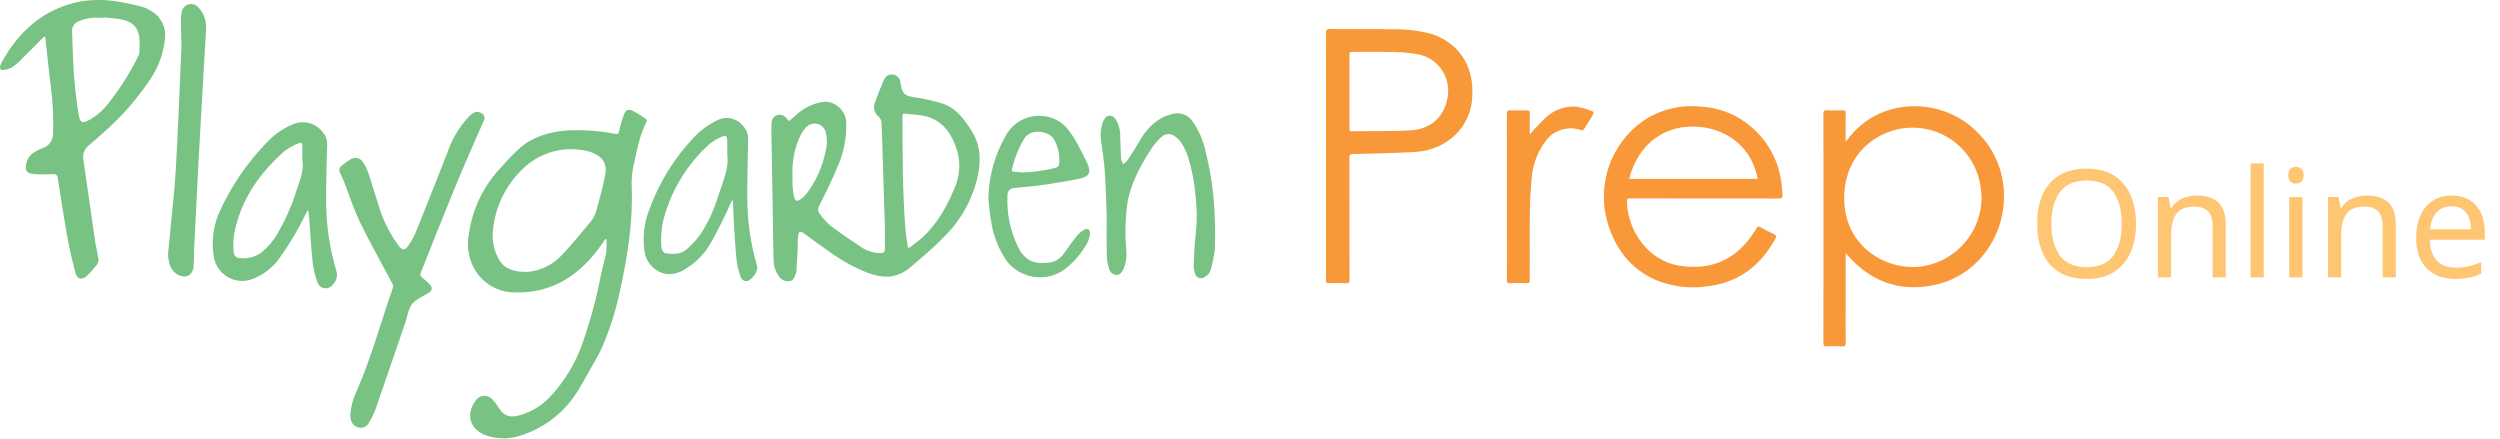
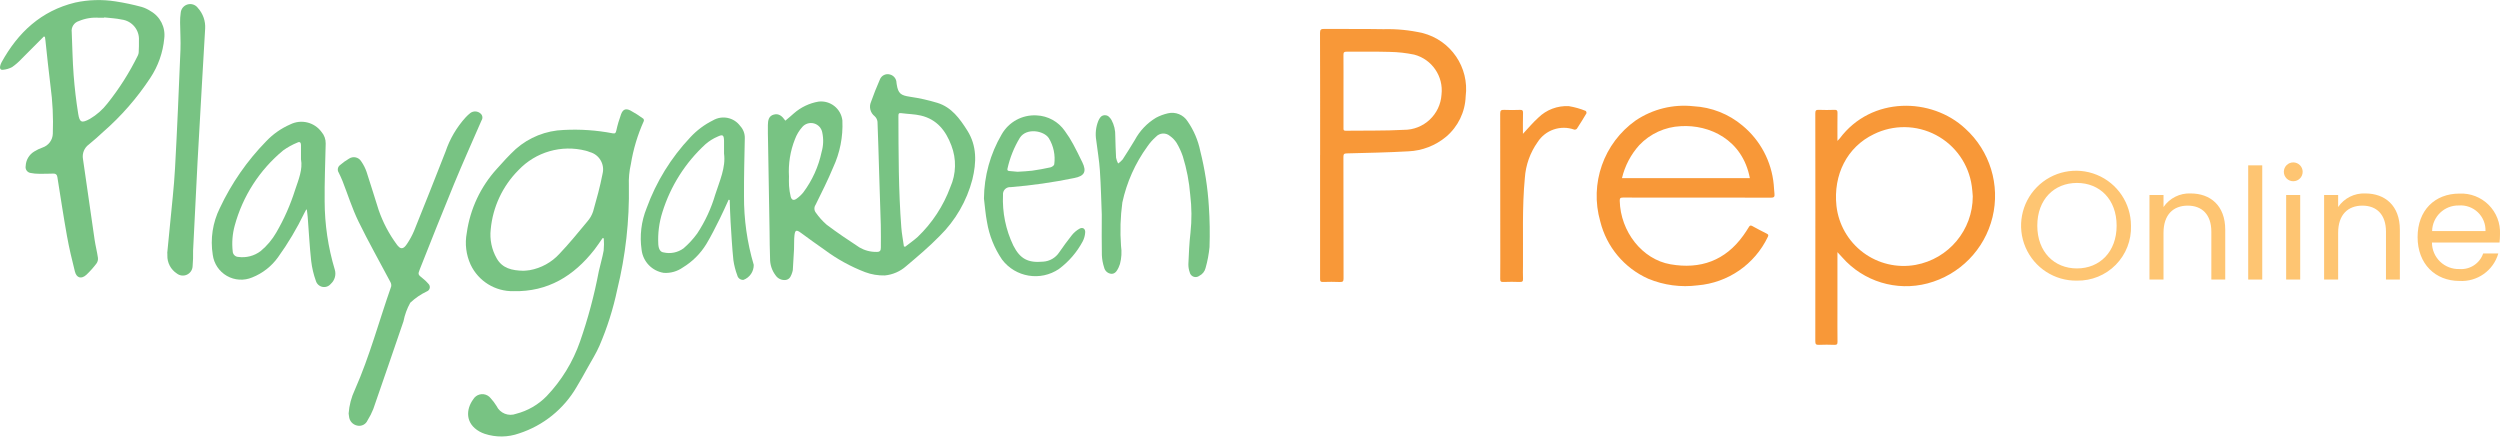
- <svg xmlns="http://www.w3.org/2000/svg" width="566.76" height="99.386" viewBox="0 0 566.76 99.386">
-   <g id="Grupo_889" data-name="Grupo 889" transform="translate(-717 -52.464)">
-     <g id="Grupo_888" data-name="Grupo 888" transform="translate(717 52.463)">
-       <path id="Trazado_876" data-name="Trazado 876" d="M200.674,73.263c-.625.886-1.215,1.8-1.882,2.654-4.677,5.983-10.6,9.607-18.406,9.432a10.547,10.547,0,0,1-9.763-6.034,11.978,11.978,0,0,1-.881-7.222A27.3,27.3,0,0,1,176.584,57.5c1.373-1.558,2.791-3.09,4.307-4.507,3.065-2.865,6.84-4.022,10.948-4.354a45.956,45.956,0,0,1,11.129.765c.572.093.694-.056.82-.587a28.942,28.942,0,0,1,1.1-3.781c.426-1.1,1.058-1.351,2.118-.826a25.613,25.613,0,0,1,2.937,1.868.581.581,0,0,1,.107.55c-1.614,3.077-2.188,6.462-2.941,9.8a18.594,18.594,0,0,0-.458,4.9C206.989,69.353,205.711,77.2,204,85a67.358,67.358,0,0,1-4.055,12.8c-.763,1.734-1.784,3.354-2.708,5.015-.813,1.461-1.613,2.933-2.49,4.356a23.536,23.536,0,0,1-13.09,10.565,12.084,12.084,0,0,1-7.84.095,7.145,7.145,0,0,1-1.179-.521c-3.277-1.852-3.1-5.042-1.432-7.33a2.409,2.409,0,0,1,3.977-.251,11.2,11.2,0,0,1,1.321,1.757c1.169,1.8,2.357,2.316,4.467,1.786a14.815,14.815,0,0,0,6.958-4.033,34.4,34.4,0,0,0,7.6-12.426,112.047,112.047,0,0,0,4.271-15.982c.345-1.584.828-3.14,1.108-4.733a16.32,16.32,0,0,0,.029-2.776Zm-18.039,7.443c.336-.03.9-.044,1.445-.138a12.063,12.063,0,0,0,6.758-3.714c2.235-2.346,4.288-4.869,6.363-7.363a6.563,6.563,0,0,0,1.318-2.284c.806-2.846,1.6-5.707,2.156-8.608.46-2.419-.641-4.017-2.947-4.936a5.988,5.988,0,0,0-.862-.292A15.728,15.728,0,0,0,181.5,57.806,21.97,21.97,0,0,0,175.2,71.267a10.876,10.876,0,0,0,1.36,6.6C177.837,80.15,180.027,80.651,182.635,80.705Z" transform="translate(-63.449 -19.054)" fill="#78c383" />
-       <path id="Trazado_877" data-name="Trazado 877" d="M281.835,41.929c.666-.569,1.318-1.091,1.93-1.655a11.458,11.458,0,0,1,5.63-2.69c2.542-.517,5.226,1.759,5.437,4.347a22.762,22.762,0,0,1-2.1,10.642c-1.2,2.9-2.618,5.709-4.01,8.525a1.5,1.5,0,0,0,.05,1.755,15.241,15.241,0,0,0,2.474,2.76c2.429,1.825,4.954,3.528,7.5,5.192a7.478,7.478,0,0,0,3.856,1.006c.833.037,1-.343,1-1.011,0-1.7.032-3.4-.013-5.1-.11-4.111-.261-8.22-.389-12.33-.116-3.73-.2-7.46-.364-11.188a2.024,2.024,0,0,0-.658-1.28,2.728,2.728,0,0,1-.822-3.233c.616-1.713,1.272-3.417,2.014-5.078a1.894,1.894,0,0,1,2.306-1.175,1.974,1.974,0,0,1,1.491,1.889c.018.126.032.252.053.377.332,2.08.926,2.49,3,2.8a42.517,42.517,0,0,1,6.284,1.4c3.211,1,5.077,3.589,6.776,6.273,2.229,3.519,2.109,7.317,1.163,11.172A27.949,27.949,0,0,1,316.97,68.21c-2.383,2.447-5.017,4.657-7.631,6.865a8.558,8.558,0,0,1-4.824,2.1A11.944,11.944,0,0,1,300,76.414a38.788,38.788,0,0,1-9.232-5.086c-1.82-1.246-3.595-2.562-5.379-3.86-1.023-.745-1.331-.659-1.469.608-.112,1.03-.045,2.078-.094,3.116-.075,1.593-.18,3.184-.279,4.776a1.769,1.769,0,0,1-.105.442c-.257.779-.5,1.6-1.445,1.791a2.423,2.423,0,0,1-2.38-1.06A6.178,6.178,0,0,1,278.37,73.3c-.091-2.026-.078-4.057-.112-6.086q-.173-10.24-.348-20.48c-.021-1.269-.068-2.538-.039-3.806.022-1.011.152-2.056,1.343-2.384C280.382,40.222,281.125,40.926,281.835,41.929Zm27,28.629.292.076c.953-.742,1.952-1.432,2.85-2.236,3.479-3.119,5.672-7.086,7.437-11.344a12.376,12.376,0,0,0,.231-9.463c-1.268-3.374-3.291-5.959-6.945-6.821-1.442-.34-2.962-.345-4.441-.545-.532-.072-.677.048-.675.6.029,8.472.013,16.945.658,25.4C308.348,67.679,308.628,69.115,308.831,70.558ZM282.664,54.636c0,.71-.048,1.425.013,2.131a14.143,14.143,0,0,0,.378,2.468c.207.771.682.934,1.322.475a7.8,7.8,0,0,0,1.546-1.446,23.422,23.422,0,0,0,4.167-9.207,9.073,9.073,0,0,0,.145-4.445,2.615,2.615,0,0,0-4.551-1.243,8.781,8.781,0,0,0-1.66,2.774A19.79,19.79,0,0,0,282.664,54.636Z" transform="translate(-102.995 -14.455)" fill="#78c383" />
-       <path id="Trazado_878" data-name="Trazado 878" d="M658.6,76V89.091c0,2.437-.02,4.875.014,7.312.008.583-.164.73-.726.709-1.166-.043-2.337-.058-3.5,0-.688.037-.831-.182-.83-.842q.033-15.8.015-31.608c0-6.753.009-13.507-.015-20.26,0-.63.156-.827.793-.8,1.191.051,2.387.041,3.58,0,.529-.016.689.133.681.673-.031,2.076-.012,4.153-.012,6.4.245-.262.4-.4.524-.563,7.224-9.665,20.95-9.368,28.584-2.242a20.14,20.14,0,0,1,6.773,15.774c-.2,9.314-6.541,17.466-15.385,19.475-7.527,1.71-14.051-.278-19.394-5.922C659.378,76.862,659.063,76.506,658.6,76Zm30.817-12.711c-.073-.782-.1-1.571-.227-2.344a15.569,15.569,0,0,0-22.342-11.787c-6.06,2.921-9.229,9.208-8.474,16.312,1.047,9.869,10.318,14.777,18,13.435A15.869,15.869,0,0,0,689.419,63.289Z" transform="translate(-240.183 -18.592)" fill="#f89838" />
-       <path id="Trazado_879" data-name="Trazado 879" d="M12.417,13.025c-1.7,1.7-3.38,3.417-5.093,5.1a13.333,13.333,0,0,1-2.169,1.886,5.542,5.542,0,0,1-2.071.6c-.565.087-.756-.328-.638-.842a3.332,3.332,0,0,1,.316-.853C6.509,12.11,11.79,7.181,19.531,5.3a25,25,0,0,1,9.158-.274,53.714,53.714,0,0,1,6,1.269,7.475,7.475,0,0,1,1.987.933,6.238,6.238,0,0,1,3.143,6.214,19.487,19.487,0,0,1-3.181,9.012A60.078,60.078,0,0,1,25.915,34.747c-1.062.982-2.138,1.953-3.261,2.863a3.366,3.366,0,0,0-1.341,3.325c.886,6.12,1.748,12.243,2.647,18.361.2,1.378.559,2.732.759,4.11a1.846,1.846,0,0,1-.3,1.268,20.923,20.923,0,0,1-2.318,2.6c-1.139,1.049-2.244.755-2.623-.74-.679-2.673-1.316-5.363-1.8-8.075-.8-4.465-1.476-8.953-2.186-13.433-.088-.554-.35-.806-.9-.8-1.065.021-2.132.063-3.2.046a9.738,9.738,0,0,1-2.032-.194A1.33,1.33,0,0,1,8.272,42.5,4.028,4.028,0,0,1,10.2,39.221a9.432,9.432,0,0,1,1.908-.917,3.416,3.416,0,0,0,2.337-3.158,63.1,63.1,0,0,0-.534-10.928c-.441-3.42-.767-6.854-1.145-10.283-.03-.27-.072-.538-.109-.807ZM26.143,8.69l-.011.08c-.381,0-.762.017-1.142,0a9.956,9.956,0,0,0-4.612.749,2.32,2.32,0,0,0-1.619,2.552c.138,3.246.186,6.5.432,9.735.225,2.953.57,5.9,1.04,8.828.326,2.035.8,2.167,2.653,1.173a14.05,14.05,0,0,0,4.031-3.554,59.547,59.547,0,0,0,6.9-10.908,1.775,1.775,0,0,0,.189-.72c.037-.888.079-1.778.05-2.664-.091-2.663-1.307-4.2-3.923-4.778C28.829,8.893,27.474,8.846,26.143,8.69Z" transform="translate(-2.412 -4.736)" fill="#78c383" />
-       <path id="Trazado_880" data-name="Trazado 880" d="M597.964,63.594c-5.611,0-11.221.009-16.832-.014-.6,0-.759.14-.743.751.187,6.988,5.091,13.311,11.55,14.441,6.794,1.189,12.481-.814,16.6-6.571.443-.618.864-1.254,1.255-1.906.206-.343.368-.458.764-.237,1.084.606,2.189,1.176,3.3,1.733.373.187.466.349.25.75-3.447,6.414-8.631,10.3-15.994,11.027a21.969,21.969,0,0,1-11.19-1.493c-5.788-2.544-9.237-7.169-10.968-13.083a21.049,21.049,0,0,1,8.068-22.967A19.737,19.737,0,0,1,597.2,42.781a18.865,18.865,0,0,1,11.132,4.39A19.819,19.819,0,0,1,615.459,60.6c.077.706.082,1.42.171,2.123.085.671-.1.894-.835.889C609.185,63.578,603.575,63.594,597.964,63.594Zm12.057-4.439c-1.673-8.8-9.232-12.221-15.713-11.833a13.909,13.909,0,0,0-9.467,4.316,17.123,17.123,0,0,0-3.943,7.517Z" transform="translate(-211.545 -18.601)" fill="#f89838" />
-       <path id="Trazado_881" data-name="Trazado 881" d="M475.925,43.83c0-9.268.013-18.536-.022-27.8,0-.8.234-.938.967-.931,4.494.041,8.99-.022,13.483.06a35.659,35.659,0,0,1,8.841.867c6.115,1.672,10.448,6.857,9.872,14.45a12.589,12.589,0,0,1-4.454,9.179,14.413,14.413,0,0,1-8.588,3.319c-4.659.264-9.329.349-13.995.469-.621.016-.8.143-.8.787.023,9.217.01,18.435.03,27.652,0,.639-.106.884-.813.846-1.291-.068-2.59-.039-3.884-.009-.479.011-.65-.1-.649-.622q.023-11.5.007-23,0-2.628,0-5.256Zm5.322-14.62q0,4.224,0,8.45c0,.345-.039.628.483.62,4.41-.068,8.829.042,13.228-.2,4.968-.276,8.011-3.272,8.611-8.037a8.419,8.419,0,0,0-6.218-9.092,29.623,29.623,0,0,0-5.577-.62c-3.27-.1-6.546-.017-9.818-.046-.559-.005-.728.123-.721.706C481.265,23.729,481.247,26.469,481.247,29.21Z" transform="translate(-175.311 -8.518)" fill="#f89838" />
-       <path id="Trazado_882" data-name="Trazado 882" d="M126.057,113.486a15.238,15.238,0,0,1,1.429-5.433c3.365-7.622,5.508-15.672,8.259-23.508a1.5,1.5,0,0,0-.193-1.032c-2.423-4.594-4.994-9.116-7.263-13.785-1.435-2.952-2.42-6.122-3.623-9.187-.258-.66-.571-1.3-.881-1.936a1.264,1.264,0,0,1,.278-1.658,13.44,13.44,0,0,1,2.089-1.5,1.968,1.968,0,0,1,2.8.665,9.474,9.474,0,0,1,1.191,2.36c.957,2.884,1.817,5.8,2.753,8.692a29.426,29.426,0,0,0,4.083,7.783c.849,1.211,1.5,1.212,2.33-.027a17.118,17.118,0,0,0,1.66-3.066q3.624-8.986,7.153-18.009a22.091,22.091,0,0,1,4.59-7.812,9.333,9.333,0,0,1,1.06-.978,1.84,1.84,0,0,1,2.318.124,1.188,1.188,0,0,1,.222,1.578c-2.1,4.833-4.262,9.643-6.274,14.514-2.651,6.415-5.2,12.874-7.76,19.325-.5,1.248-.426,1.258.64,2.122a8.531,8.531,0,0,1,1.314,1.258,1.038,1.038,0,0,1-.344,1.7c-1.3.834-2.9,1.444-3.805,2.595-.884,1.121-1.053,2.8-1.545,4.235-2.285,6.661-4.558,13.327-6.877,19.977a15.648,15.648,0,0,1-1.3,2.572,2.06,2.06,0,0,1-2.323,1.2,2.33,2.33,0,0,1-1.9-2.109C126.1,113.9,126.076,113.643,126.057,113.486Z" transform="translate(-46.664 -19.329)" fill="#78c383" />
-       <path id="Trazado_883" data-name="Trazado 883" d="M99.893,68.39c-.14.258-.284.514-.418.775a67.509,67.509,0,0,1-6.021,10.117,13.246,13.246,0,0,1-5.864,4.577A6.5,6.5,0,0,1,78.6,78.711a17.644,17.644,0,0,1,1.622-10.67A55.459,55.459,0,0,1,90.757,52.858a16.781,16.781,0,0,1,5.512-3.863,5.671,5.671,0,0,1,7.1,1.72,3.89,3.89,0,0,1,.954,2.654c-.1,4.388-.28,8.777-.235,13.164a54.434,54.434,0,0,0,2.308,15.519,3.137,3.137,0,0,1-.91,3.277,1.956,1.956,0,0,1-3.382-.66,20.434,20.434,0,0,1-1.079-4.563c-.359-3.326-.533-6.672-.791-10.009-.043-.555-.131-1.107-.2-1.66Zm-1.2-11.44c0-1.273.013-2.263,0-3.253-.009-.546-.262-.835-.822-.543a15.5,15.5,0,0,0-3.233,1.785c-5.246,4.671-9.3,10.138-11.03,17.1a15.581,15.581,0,0,0-.462,5.874,1.322,1.322,0,0,0,1.281,1.275,6.85,6.85,0,0,0,5.088-1.338,15.529,15.529,0,0,0,3.557-4.229,47.78,47.78,0,0,0,4.289-9.712C98.149,61.561,99.121,59.242,98.694,56.95Z" transform="translate(-30.148 -20.688)" fill="#78c383" />
-       <path id="Trazado_884" data-name="Trazado 884" d="M396.833,68.353c-.115-2.859-.19-6.439-.428-10.009-.153-2.3-.549-4.576-.828-6.864A8.2,8.2,0,0,1,396.053,47c.276-.611.6-1.21,1.376-1.268.8-.06,1.243.479,1.614,1.078a7.209,7.209,0,0,1,.863,3.658c.059,1.647.075,3.3.18,4.939a5.093,5.093,0,0,0,.466,1.319,5.31,5.31,0,0,0,1.028-.921c.961-1.461,1.877-2.952,2.781-4.449a13.141,13.141,0,0,1,4.83-5.06,10.972,10.972,0,0,1,2.684-1,4.176,4.176,0,0,1,4.508,1.829,18.315,18.315,0,0,1,2.874,6.739,68.981,68.981,0,0,1,1.96,12.61,91.808,91.808,0,0,1,.145,9.271,26.5,26.5,0,0,1-.9,4.765,2.686,2.686,0,0,1-1.434,1.789,1.376,1.376,0,0,1-2.18-.813,5.291,5.291,0,0,1-.3-1.861c.109-2.381.2-4.769.477-7.133a37.685,37.685,0,0,0-.058-8.656,40.54,40.54,0,0,0-1.678-8.72,16.339,16.339,0,0,0-1.386-3.03,5.661,5.661,0,0,0-1.549-1.637,2.3,2.3,0,0,0-3.193.187,12.055,12.055,0,0,0-1.956,2.216c-2.589,3.934-4.87,8.01-5.693,12.748a47.353,47.353,0,0,0-.3,9.869,10.312,10.312,0,0,1-.239,4.144,8.521,8.521,0,0,1-.33.849c-.35.693-.753,1.422-1.644,1.379a1.84,1.84,0,0,1-1.623-1.422,10.506,10.506,0,0,1-.518-2.816C396.791,74.76,396.833,71.916,396.833,68.353Z" transform="translate(-145.941 -19.499)" fill="#78c383" />
-       <path id="Trazado_885" data-name="Trazado 885" d="M252.247,65.618c-.667,1.442-1.3,2.9-2.011,4.323-.98,1.945-1.94,3.907-3.064,5.768a15.993,15.993,0,0,1-5.348,5.324,6.764,6.764,0,0,1-4.311,1.228,6.011,6.011,0,0,1-5.072-5.238,18.238,18.238,0,0,1,1.136-9.491,46.656,46.656,0,0,1,9.952-16.14,17.773,17.773,0,0,1,5.153-3.857,4.73,4.73,0,0,1,6.215,1.28,3.912,3.912,0,0,1,1.042,2.767c-.091,4.389-.2,8.78-.182,13.169a54.176,54.176,0,0,0,2.217,15.686c.352,1.151-1.291,3.323-2.32,3.417a1.33,1.33,0,0,1-1.428-1.029,16.738,16.738,0,0,1-.884-3.443c-.3-2.9-.461-5.809-.641-8.718-.1-1.666-.135-3.337-.2-5.006Zm-1.035-10.5c0-1.187.022-2.075-.006-2.963-.041-1.292-.284-1.486-1.468-.921a10.408,10.408,0,0,0-2.752,1.72,35.12,35.12,0,0,0-9.819,15.477,20.533,20.533,0,0,0-.936,7.353c.076,1.049.46,1.731,1.19,1.812,1.613.18,3.275.212,4.563-.931a19.921,19.921,0,0,0,3.117-3.391,33,33,0,0,0,4.106-8.869C250.223,61.288,251.633,58.241,251.212,55.118Z" transform="translate(-86.333 -20.131)" fill="#78c383" />
-       <path id="Trazado_886" data-name="Trazado 886" d="M355.359,65.045a29.406,29.406,0,0,1,4.032-14.6,8.576,8.576,0,0,1,7.947-4.337,8.231,8.231,0,0,1,6.439,3.553,24.231,24.231,0,0,1,1.934,3.085c.674,1.217,1.26,2.483,1.884,3.729.046.09.094.18.139.271,1.052,2.163.517,3.182-1.85,3.629a120.252,120.252,0,0,1-14.445,2.071,1.608,1.608,0,0,0-1.749,1.787,24.09,24.09,0,0,0,2.348,11.507c1.55,3.059,3.367,3.983,6.791,3.671a4.733,4.733,0,0,0,3.666-2.131c.929-1.329,1.872-2.654,2.89-3.916a6.045,6.045,0,0,1,1.713-1.454c.768-.428,1.4.02,1.3.9a5.2,5.2,0,0,1-.548,1.951,18.942,18.942,0,0,1-5.413,6.3,9.535,9.535,0,0,1-12.97-2.131,21.415,21.415,0,0,1-3.423-8.539C355.71,68.629,355.582,66.828,355.359,65.045Zm7.662-6.1c1.282-.09,2.3-.106,3.3-.246,1.4-.2,2.795-.453,4.174-.761.338-.075.85-.429.872-.689a9.086,9.086,0,0,0-1.24-5.97c-1.125-1.716-5.092-2.408-6.6-.071a23.322,23.322,0,0,0-2.809,7c-.106.412.065.534.452.559C361.879,58.815,362.581,58.9,363.021,58.944Z" transform="translate(-131.293 -19.841)" fill="#78c383" />
-       <path id="Trazado_887" data-name="Trazado 887" d="M62.4,62.92c.213-2.171.437-4.34.637-6.512.395-4.269.9-8.533,1.138-12.812.5-9,.87-18,1.24-27,.084-2.05-.069-4.109-.082-6.164a13.435,13.435,0,0,1,.138-2.272,2.211,2.211,0,0,1,1.625-1.925,2.189,2.189,0,0,1,2.307.835,6.408,6.408,0,0,1,1.64,4.685q-.368,6.118-.71,12.238c-.345,6.056-.7,12.112-1.026,18.169q-.535,10.075-1.011,20.153a31.851,31.851,0,0,1-.109,3.559c-.315,1.927-1.88,2.594-3.594,1.636-1.609-.9-1.986-2.467-2.155-4.13a4.374,4.374,0,0,1,0-.456Z" transform="translate(-24.316 -5.256)" fill="#78c383" />
-       <path id="Trazado_888" data-name="Trazado 888" d="M545.7,49.085c1.176-1.25,2.244-2.548,3.477-3.662a9.2,9.2,0,0,1,6.994-2.641,17.783,17.783,0,0,1,3.833,1.094.6.6,0,0,1,.145.55q-1.043,1.768-2.169,3.488a.677.677,0,0,1-.589.217,7.08,7.08,0,0,0-8.38,2.879,15.963,15.963,0,0,0-2.885,8.14c-.638,6.684-.367,13.388-.425,20.084-.009.939-.033,1.88.01,2.817.026.572-.106.8-.737.773-1.241-.053-2.488-.044-3.73,0-.561.02-.737-.125-.729-.71.032-2.664.014-5.329.014-7.995q0-14.81-.018-29.619c0-.71.194-.9.882-.867,1.215.056,2.437.044,3.653,0,.552-.019.674.172.664.689C545.684,45.916,545.7,47.509,545.7,49.085Z" transform="translate(-198.904 -18.618)" fill="#f89838" />
+ <svg xmlns="http://www.w3.org/2000/svg" width="376.219" height="65.688" viewBox="0 0 376.219 65.688">
+   <g id="Group_903" data-name="Group 903" transform="translate(-1311.176 -1155.963)">
+     <g id="Group_888" data-name="Group 888" transform="translate(1311.176 1155.963)">
+       <path id="Path_876" data-name="Path 876" d="M1419.318,1195.891c-.413.586-.8,1.19-1.244,1.754-3.091,3.954-7,6.349-12.164,6.234a6.97,6.97,0,0,1-6.452-3.987,7.91,7.91,0,0,1-.582-4.773,18.037,18.037,0,0,1,4.521-9.643c.907-1.03,1.842-2.042,2.846-2.979a11.5,11.5,0,0,1,7.235-2.878,30.429,30.429,0,0,1,7.355.505c.378.062.459-.037.542-.388a19.1,19.1,0,0,1,.729-2.5c.282-.729.7-.893,1.4-.546a17.081,17.081,0,0,1,1.942,1.234.385.385,0,0,1,.07.364,25.745,25.745,0,0,0-1.944,6.474,12.286,12.286,0,0,0-.3,3.24,61.182,61.182,0,0,1-1.753,15.645,44.542,44.542,0,0,1-2.68,8.458c-.5,1.146-1.179,2.217-1.789,3.314-.537.966-1.066,1.938-1.645,2.882a15.555,15.555,0,0,1-8.651,6.982,7.983,7.983,0,0,1-5.181.063,4.655,4.655,0,0,1-.78-.344c-2.166-1.224-2.05-3.332-.946-4.844a1.593,1.593,0,0,1,2.181-.56,1.617,1.617,0,0,1,.447.393,7.466,7.466,0,0,1,.877,1.161,2.344,2.344,0,0,0,2.953,1.181,9.8,9.8,0,0,0,4.6-2.665,22.738,22.738,0,0,0,5.019-8.216,74.039,74.039,0,0,0,2.823-10.562c.228-1.046.548-2.075.732-3.128a10.811,10.811,0,0,0,.019-1.835Zm-11.921,4.919c.222-.02.593-.03.955-.091a7.971,7.971,0,0,0,4.466-2.455c1.477-1.551,2.834-3.218,4.2-4.866a4.344,4.344,0,0,0,.871-1.509c.532-1.881,1.06-3.771,1.425-5.689a2.7,2.7,0,0,0-1.947-3.262,3.968,3.968,0,0,0-.57-.193,10.394,10.394,0,0,0-10.153,2.932,14.518,14.518,0,0,0-4.163,8.9,7.182,7.182,0,0,0,.9,4.364C1404.225,1200.442,1405.672,1200.773,1407.4,1200.809Z" transform="translate(-1328.634 -1160.062)" fill="#78c383" />
+       <path id="Path_877" data-name="Path 877" d="M1458.138,1176.905c.44-.376.871-.721,1.275-1.094a7.568,7.568,0,0,1,3.72-1.778,3.232,3.232,0,0,1,3.588,2.831l0,.042a15.049,15.049,0,0,1-1.388,7.033c-.794,1.916-1.73,3.773-2.65,5.634a.993.993,0,0,0,.033,1.16,10.031,10.031,0,0,0,1.635,1.824c1.6,1.207,3.274,2.331,4.954,3.431a4.928,4.928,0,0,0,2.548.665c.551.025.659-.227.658-.668,0-1.121.021-2.249-.009-3.372-.073-2.717-.172-5.432-.257-8.149-.08-2.465-.135-4.93-.24-7.394a1.343,1.343,0,0,0-.435-.846,1.8,1.8,0,0,1-.544-2.137c.407-1.132.841-2.258,1.331-3.356a1.252,1.252,0,0,1,1.521-.777,1.306,1.306,0,0,1,.986,1.248c.012.08.021.166.035.249.219,1.375.612,1.646,1.982,1.851a28.152,28.152,0,0,1,4.153.926c2.123.659,3.355,2.372,4.478,4.146,1.473,2.322,1.394,4.835.769,7.383a18.477,18.477,0,0,1-4.933,8.515c-1.575,1.617-3.315,3.078-5.044,4.537a5.651,5.651,0,0,1-3.188,1.386,7.878,7.878,0,0,1-2.983-.5,25.581,25.581,0,0,1-6.1-3.363c-1.2-.824-2.375-1.692-3.555-2.552-.677-.492-.881-.436-.971.4-.075.68-.03,1.373-.062,2.059-.05,1.053-.119,2.1-.184,3.156a1.185,1.185,0,0,1-.07.292c-.17.515-.332,1.058-.955,1.183a1.6,1.6,0,0,1-1.573-.7,4.081,4.081,0,0,1-.825-2.539c-.06-1.339-.051-2.681-.074-4.022q-.115-6.766-.23-13.53c-.013-.839-.045-1.681-.025-2.515.014-.669.1-1.361.888-1.576S1457.669,1176.242,1458.138,1176.905Zm17.841,18.919.193.05c.629-.491,1.291-.946,1.883-1.478a19.952,19.952,0,0,0,4.915-7.5,8.178,8.178,0,0,0,.153-6.254c-.838-2.23-2.175-3.938-4.59-4.507-.953-.224-1.958-.228-2.934-.36-.352-.047-.448.031-.446.4.019,5.6.009,11.2.435,16.786.073.958.258,1.907.392,2.861Zm-17.293-10.522c0,.469-.031.942.008,1.408a9.336,9.336,0,0,0,.25,1.631c.137.509.451.617.874.314a5.141,5.141,0,0,0,1.021-.955,15.482,15.482,0,0,0,2.754-6.085,5.994,5.994,0,0,0,.1-2.937,1.728,1.728,0,0,0-3.008-.822,5.8,5.8,0,0,0-1.1,1.833,13.062,13.062,0,0,0-.9,5.612Z" transform="translate(-1339.953 -1158.744)" fill="#78c383" />
+       <path id="Path_878" data-name="Path 878" d="M1655.72,1197.871v8.651c0,1.611-.014,3.222.01,4.832.006.385-.108.48-.48.468-.77-.028-1.545-.038-2.314,0-.455.024-.549-.12-.548-.56q.022-10.443.01-20.888c0-4.464.006-8.926-.01-13.389,0-.416.1-.546.524-.528.787.034,1.577.027,2.366,0,.35-.011.456.088.451.444-.021,1.372-.008,2.745-.008,4.231.16-.173.265-.264.346-.372,4.774-6.387,13.845-6.191,18.89-1.481a13.637,13.637,0,0,1-5.691,23.3,12.758,12.758,0,0,1-12.816-3.913C1656.232,1198.445,1656.023,1198.2,1655.72,1197.871Zm20.366-8.4c-.048-.517-.065-1.041-.15-1.549a10.289,10.289,0,0,0-14.764-7.79c-4,1.93-6.1,6.085-5.6,10.78a10.171,10.171,0,0,0,11.9,8.879A10.489,10.489,0,0,0,1676.086,1189.471Z" transform="translate(-1379.208 -1159.927)" fill="#f89838" />
+       <path id="Path_879" data-name="Path 879" d="M1317.784,1161.447c-1.121,1.125-2.234,2.258-3.363,3.372a8.817,8.817,0,0,1-1.434,1.247,3.662,3.662,0,0,1-1.368.4c-.373.058-.5-.216-.422-.557a2.207,2.207,0,0,1,.209-.56c2.474-4.5,5.964-7.76,11.08-9a16.52,16.52,0,0,1,6.05-.18,35.674,35.674,0,0,1,3.969.839,4.964,4.964,0,0,1,1.313.617,4.122,4.122,0,0,1,2.077,4.106,12.885,12.885,0,0,1-2.1,5.955,39.707,39.707,0,0,1-7.09,8.124c-.7.649-1.413,1.291-2.155,1.892a2.223,2.223,0,0,0-.886,2.2c.586,4.045,1.155,8.091,1.749,12.134.134.91.37,1.805.5,2.717a1.225,1.225,0,0,1-.2.837,13.843,13.843,0,0,1-1.532,1.721c-.753.693-1.483.5-1.733-.488-.448-1.766-.87-3.544-1.191-5.337-.529-2.949-.974-5.917-1.446-8.874-.058-.366-.231-.533-.593-.526-.7.014-1.409.042-2.112.031a6.408,6.408,0,0,1-1.343-.128.88.88,0,0,1-.727-1.011l.006-.035a2.661,2.661,0,0,1,1.276-2.173,6.282,6.282,0,0,1,1.261-.606,2.258,2.258,0,0,0,1.545-2.087,41.728,41.728,0,0,0-.353-7.221c-.291-2.26-.507-4.53-.757-6.8-.02-.179-.048-.355-.072-.533Zm9.071-2.865-.007.053c-.251,0-.5.011-.755,0a6.58,6.58,0,0,0-3.048.495,1.533,1.533,0,0,0-1.074,1.685c.091,2.145.123,4.294.286,6.434.149,1.952.377,3.9.687,5.834.215,1.344.532,1.432,1.753.775a9.292,9.292,0,0,0,2.664-2.348,39.369,39.369,0,0,0,4.564-7.205,1.185,1.185,0,0,0,.125-.475c.024-.587.053-1.175.033-1.761a2.977,2.977,0,0,0-2.592-3.164C1328.631,1158.716,1327.736,1158.684,1326.855,1158.582Z" transform="translate(-1311.176 -1155.963)" fill="#78c383" />
+       <path id="Path_880" data-name="Path 880" d="M1626.381,1189.663c-3.708,0-7.415.006-11.124-.01-.394,0-.5.093-.491.5.123,4.618,3.363,8.8,7.633,9.543,4.49.786,8.246-.538,10.969-4.343.292-.408.571-.829.829-1.259.136-.227.24-.3.505-.16.721.4,1.447.778,2.181,1.145.247.123.308.23.165.5a12.893,12.893,0,0,1-10.568,7.286,14.513,14.513,0,0,1-7.4-.986,12.828,12.828,0,0,1-7.248-8.647,13.91,13.91,0,0,1,5.331-15.178,13.047,13.047,0,0,1,8.708-2.143,12.471,12.471,0,0,1,7.357,2.9,13.1,13.1,0,0,1,4.711,8.875c.051.467.054.938.113,1.4.056.443-.069.591-.552.588C1633.8,1189.652,1630.089,1189.663,1626.381,1189.663Zm7.968-2.934c-1.106-5.813-6.1-8.076-10.384-7.819a9.194,9.194,0,0,0-6.256,2.852,11.318,11.318,0,0,0-2.606,4.964Z" transform="translate(-1371.016 -1159.923)" fill="#f89838" />
+       <path id="Path_881" data-name="Path 881" d="M1559.307,1180.389c0-6.125.008-12.25-.015-18.375,0-.532.155-.62.641-.615,2.97.027,5.941-.015,8.91.039a23.553,23.553,0,0,1,5.844.573,8.7,8.7,0,0,1,6.524,9.549,8.323,8.323,0,0,1-2.944,6.066,9.526,9.526,0,0,1-5.676,2.194c-3.079.175-6.165.231-9.249.31-.41.01-.528.094-.528.52.015,6.091.006,12.183.02,18.274,0,.422-.07.584-.537.561-.854-.045-1.712-.026-2.567-.006-.32.007-.43-.067-.429-.411q.014-7.6,0-15.2v-3.474Zm3.517-9.662v5.584c0,.228-.026.415.32.409,2.914-.045,5.835.028,8.742-.133a5.656,5.656,0,0,0,5.691-5.311,5.564,5.564,0,0,0-4.11-6.009,19.587,19.587,0,0,0-3.683-.41c-2.162-.065-4.323-.011-6.485-.031-.369,0-.48.08-.48.467C1562.836,1167.1,1562.824,1168.916,1562.824,1170.727Z" transform="translate(-1360.646 -1157.047)" fill="#f89838" />
+       <path id="Path_882" data-name="Path 882" d="M1376.3,1222.371a10.072,10.072,0,0,1,.945-3.591c2.224-5.037,3.64-10.357,5.458-15.532a.99.99,0,0,0-.127-.681c-1.6-3.036-3.3-6.025-4.8-9.11-.948-1.951-1.6-4.046-2.395-6.072-.171-.436-.377-.858-.582-1.281a.835.835,0,0,1,.183-1.1,8.953,8.953,0,0,1,1.38-.99,1.3,1.3,0,0,1,1.8.359c.018.026.034.053.05.08a6.271,6.271,0,0,1,.789,1.558c.633,1.906,1.2,3.833,1.819,5.744a19.429,19.429,0,0,0,2.7,5.144c.561.8.992.8,1.54-.018a11.373,11.373,0,0,0,1.1-2.026q2.395-5.937,4.724-11.9a14.61,14.61,0,0,1,3.034-5.163,6.158,6.158,0,0,1,.7-.646,1.216,1.216,0,0,1,1.532.08.785.785,0,0,1,.147,1.041c-1.391,3.194-2.817,6.373-4.146,9.591-1.752,4.243-3.435,8.508-5.128,12.771-.327.825-.282.832.423,1.4a5.726,5.726,0,0,1,.869.831.687.687,0,0,1,.006.97.679.679,0,0,1-.233.155,9.7,9.7,0,0,0-2.515,1.715,9.469,9.469,0,0,0-1.021,2.8c-1.51,4.4-3.012,8.807-4.544,13.2a10.377,10.377,0,0,1-.861,1.7,1.36,1.36,0,0,1-1.535.791,1.538,1.538,0,0,1-1.253-1.394C1376.327,1222.641,1376.312,1222.474,1376.3,1222.371Z" transform="translate(-1323.835 -1160.141)" fill="#78c383" />
+       <path id="Path_883" data-name="Path 883" d="M1365.2,1192.052c-.092.171-.187.339-.276.512a44.7,44.7,0,0,1-3.979,6.686,8.754,8.754,0,0,1-3.875,3.025,4.3,4.3,0,0,1-5.939-3.4,11.663,11.663,0,0,1,1.071-7.048,36.647,36.647,0,0,1,6.96-10.033,11.087,11.087,0,0,1,3.643-2.553,3.749,3.749,0,0,1,4.689,1.137,2.574,2.574,0,0,1,.631,1.753c-.063,2.9-.185,5.8-.156,8.7a35.949,35.949,0,0,0,1.521,10.256,2.075,2.075,0,0,1-.6,2.162,1.293,1.293,0,0,1-2.235-.436,13.508,13.508,0,0,1-.713-3.016c-.24-2.2-.352-4.409-.523-6.615-.028-.367-.086-.731-.131-1.1Zm-.792-7.56c0-.841.008-1.5,0-2.15-.007-.361-.173-.553-.544-.359a10.254,10.254,0,0,0-2.14,1.182,22.214,22.214,0,0,0-7.286,11.3,10.3,10.3,0,0,0-.306,3.882.873.873,0,0,0,.846.843,4.528,4.528,0,0,0,3.363-.881,10.258,10.258,0,0,0,2.351-2.794,31.58,31.58,0,0,0,2.834-6.419c.524-1.556,1.165-3.089.882-4.6Z" transform="translate(-1319.113 -1160.526)" fill="#78c383" />
+       <path id="Path_884" data-name="Path 884" d="M1518.045,1192.482c-.076-1.89-.126-4.255-.283-6.615-.1-1.521-.363-3.024-.547-4.536a5.413,5.413,0,0,1,.315-2.962c.183-.4.4-.8.909-.838.531-.04.822.32,1.067.713a4.772,4.772,0,0,1,.571,2.417c.039,1.088.05,2.178.118,3.264a3.339,3.339,0,0,0,.308.872,3.513,3.513,0,0,0,.68-.608c.636-.966,1.24-1.951,1.841-2.94a8.682,8.682,0,0,1,3.187-3.342,7.257,7.257,0,0,1,1.774-.661,2.761,2.761,0,0,1,2.979,1.209,12.106,12.106,0,0,1,1.9,4.453,45.607,45.607,0,0,1,1.295,8.334,60.833,60.833,0,0,1,.1,6.126,17.59,17.59,0,0,1-.593,3.149,1.775,1.775,0,0,1-.947,1.183.909.909,0,0,1-1.275-.173.888.888,0,0,1-.167-.364,3.479,3.479,0,0,1-.2-1.23c.072-1.573.131-3.151.316-4.714a24.938,24.938,0,0,0-.039-5.72,26.811,26.811,0,0,0-1.109-5.765,10.823,10.823,0,0,0-.916-2,3.762,3.762,0,0,0-1.024-1.082,1.522,1.522,0,0,0-2.11.123,7.984,7.984,0,0,0-1.292,1.464,22.378,22.378,0,0,0-3.763,8.424,31.256,31.256,0,0,0-.2,6.522,6.818,6.818,0,0,1-.16,2.739,5.838,5.838,0,0,1-.219.56c-.231.458-.5.94-1.086.911a1.216,1.216,0,0,1-1.073-.94,6.937,6.937,0,0,1-.343-1.861C1518.014,1196.717,1518.045,1194.837,1518.045,1192.482Z" transform="translate(-1352.241 -1160.191)" fill="#78c383" />
+       <path id="Path_885" data-name="Path 885" d="M1444.832,1190.433c-.441.954-.857,1.922-1.329,2.857-.648,1.285-1.281,2.582-2.025,3.812a10.567,10.567,0,0,1-3.534,3.518,4.465,4.465,0,0,1-2.849.812,3.971,3.971,0,0,1-3.352-3.462,12.043,12.043,0,0,1,.751-6.272,30.824,30.824,0,0,1,6.577-10.666,11.749,11.749,0,0,1,3.405-2.549,3.122,3.122,0,0,1,4.107.846,2.589,2.589,0,0,1,.689,1.829c-.06,2.9-.134,5.8-.12,8.7a35.8,35.8,0,0,0,1.465,10.366,2.38,2.38,0,0,1-1.533,2.258.88.88,0,0,1-.944-.68,11.035,11.035,0,0,1-.584-2.275c-.2-1.915-.3-3.843-.423-5.764-.068-1.1-.09-2.206-.132-3.308Zm-.684-6.939c0-.784.014-1.371,0-1.958-.027-.854-.187-.983-.97-.609a6.878,6.878,0,0,0-1.819,1.137,23.213,23.213,0,0,0-6.485,10.228,13.563,13.563,0,0,0-.618,4.859c.051.693.3,1.144.787,1.2a3.675,3.675,0,0,0,3.015-.615,13.161,13.161,0,0,0,2.06-2.242,21.788,21.788,0,0,0,2.713-5.861c.663-2.061,1.595-4.075,1.318-6.139Z" transform="translate(-1335.189 -1160.367)" fill="#78c383" />
+       <path id="Path_886" data-name="Path 886" d="M1496.124,1190.165a19.432,19.432,0,0,1,2.664-9.649,5.668,5.668,0,0,1,5.252-2.866A5.445,5.445,0,0,1,1508.3,1180a16.17,16.17,0,0,1,1.281,2.038c.446.8.833,1.641,1.245,2.464.03.059.062.118.091.179.7,1.429.341,2.1-1.222,2.4a79.424,79.424,0,0,1-9.546,1.368,1.063,1.063,0,0,0-1.158.957,1.05,1.05,0,0,0,0,.224,15.918,15.918,0,0,0,1.552,7.606c1.025,2.022,2.225,2.633,4.488,2.426a3.127,3.127,0,0,0,2.423-1.408c.614-.881,1.237-1.754,1.909-2.588a3.992,3.992,0,0,1,1.132-.961c.508-.282.922.013.862.6a3.44,3.44,0,0,1-.362,1.289,12.52,12.52,0,0,1-3.577,4.163,6.3,6.3,0,0,1-8.572-1.414,14.142,14.142,0,0,1-2.263-5.644C1496.356,1192.536,1496.271,1191.343,1496.124,1190.165Zm5.063-4.032c.847-.059,1.521-.071,2.182-.16.925-.13,1.847-.3,2.758-.5.223-.05.56-.283.576-.456a6.007,6.007,0,0,0-.82-3.945c-.744-1.134-3.363-1.592-4.359-.047a15.4,15.4,0,0,0-1.857,4.628c-.07.272.043.353.3.37.468.031.931.085,1.222.111Z" transform="translate(-1348.052 -1160.286)" fill="#78c383" />
+       <path id="Path_887" data-name="Path 887" d="M1342.608,1194.227c.141-1.435.289-2.869.421-4.3.261-2.821.6-5.639.752-8.466.328-5.945.575-11.895.819-17.843.056-1.355-.046-2.715-.054-4.074a8.888,8.888,0,0,1,.091-1.5,1.435,1.435,0,0,1,2.595-.72,4.24,4.24,0,0,1,1.084,3.1q-.24,4.043-.469,8.086c-.228,4-.465,8.006-.678,12.009q-.354,6.658-.669,13.318a20.925,20.925,0,0,1-.072,2.352,1.468,1.468,0,0,1-2.375,1.081,3.137,3.137,0,0,1-1.424-2.729,2.707,2.707,0,0,1,0-.3Z" transform="translate(-1317.443 -1156.115)" fill="#78c383" />
+       <path id="Path_888" data-name="Path 888" d="M1596.58,1180.079c.777-.826,1.483-1.681,2.3-2.42a6.087,6.087,0,0,1,4.622-1.745,11.813,11.813,0,0,1,2.533.72.4.4,0,0,1,.1.364q-.689,1.17-1.433,2.306a.447.447,0,0,1-.39.143,4.679,4.679,0,0,0-5.538,1.9,10.548,10.548,0,0,0-1.906,5.379c-.422,4.417-.24,8.848-.281,13.273-.006.621-.022,1.243.006,1.862.018.378-.07.528-.487.511-.82-.035-1.644-.03-2.465,0-.371.013-.487-.08-.48-.469.021-1.761.009-3.523.009-5.284q0-9.786-.012-19.573c0-.469.128-.593.583-.573.8.037,1.61.03,2.414,0,.365-.013.446.114.439.456C1596.566,1177.985,1596.58,1179.038,1596.58,1180.079Z" transform="translate(-1367.398 -1159.939)" fill="#f89838" />
    </g>
-     <text id="Online" transform="translate(1176.76 115.349)" fill="#fec572" font-size="34" font-family="CenturyGothic, Century Gothic">
-       <tspan x="0" y="0">Online</tspan>
-     </text>
+     <g id="Online" transform="translate(1615.604 1180.358)" style="isolation: isolate">
+       <g id="Group_902" data-name="Group 902" style="isolation: isolate">
+         <path id="Path_4785" data-name="Path 4785" d="M1699.548,1204.592a8.269,8.269,0,1,1,8.128-8.267A7.984,7.984,0,0,1,1699.548,1204.592Zm0-1.835c3.413,0,5.969-2.484,5.969-6.432,0-3.972-2.556-6.433-5.969-6.433s-5.969,2.461-5.969,6.433C1693.579,1200.273,1696.134,1202.757,1699.548,1202.757Z" transform="translate(-1691.419 -1186.757)" fill="#fec572" />
+         <path id="Path_4786" data-name="Path 4786" d="M1724.512,1198.081c0-2.6-1.416-3.924-3.553-3.924-2.16,0-3.646,1.347-3.646,4.087v7.037H1715.2v-12.726h2.114v1.812a4.7,4.7,0,0,1,4.088-2.044c2.949,0,5.2,1.811,5.2,5.457v7.5h-2.09Z" transform="translate(-1696.16 -1187.607)" fill="#fec572" />
+         <path id="Path_4787" data-name="Path 4787" d="M1733.759,1187.042h2.114v17.185h-2.114Z" transform="translate(-1699.861 -1186.554)" fill="#fec572" />
+         <path id="Path_4788" data-name="Path 4788" d="M1740.457,1187.873a1.417,1.417,0,1,1,1.439,1.439A1.418,1.418,0,0,1,1740.457,1187.873Zm.348,3.507h2.114v12.726h-2.114Z" transform="translate(-1701.196 -1186.433)" fill="#fec572" />
+         <path id="Path_4789" data-name="Path 4789" d="M1757.339,1198.081c0-2.6-1.417-3.924-3.553-3.924-2.159,0-3.647,1.347-3.647,4.087v7.037h-2.112v-12.726h2.112v1.812a4.7,4.7,0,0,1,4.088-2.044c2.949,0,5.2,1.811,5.2,5.457v7.5h-2.09Z" transform="translate(-1702.706 -1187.607)" fill="#fec572" />
+         <path id="Path_4790" data-name="Path 4790" d="M1771.894,1205.495c-3.623,0-6.294-2.554-6.294-6.595,0-4.018,2.578-6.55,6.294-6.55a5.833,5.833,0,0,1,6.107,6.085,11.445,11.445,0,0,1-.069,1.276H1767.76a4,4,0,0,0,4.134,3.995,3.5,3.5,0,0,0,3.576-2.346h2.276A5.724,5.724,0,0,1,1771.894,1205.495Zm-4.109-7.5h8.034a3.734,3.734,0,0,0-4.018-3.855A3.939,3.939,0,0,0,1767.784,1197.994Z" transform="translate(-1706.21 -1187.613)" fill="#fec572" />
+       </g>
+     </g>
  </g>
</svg>
